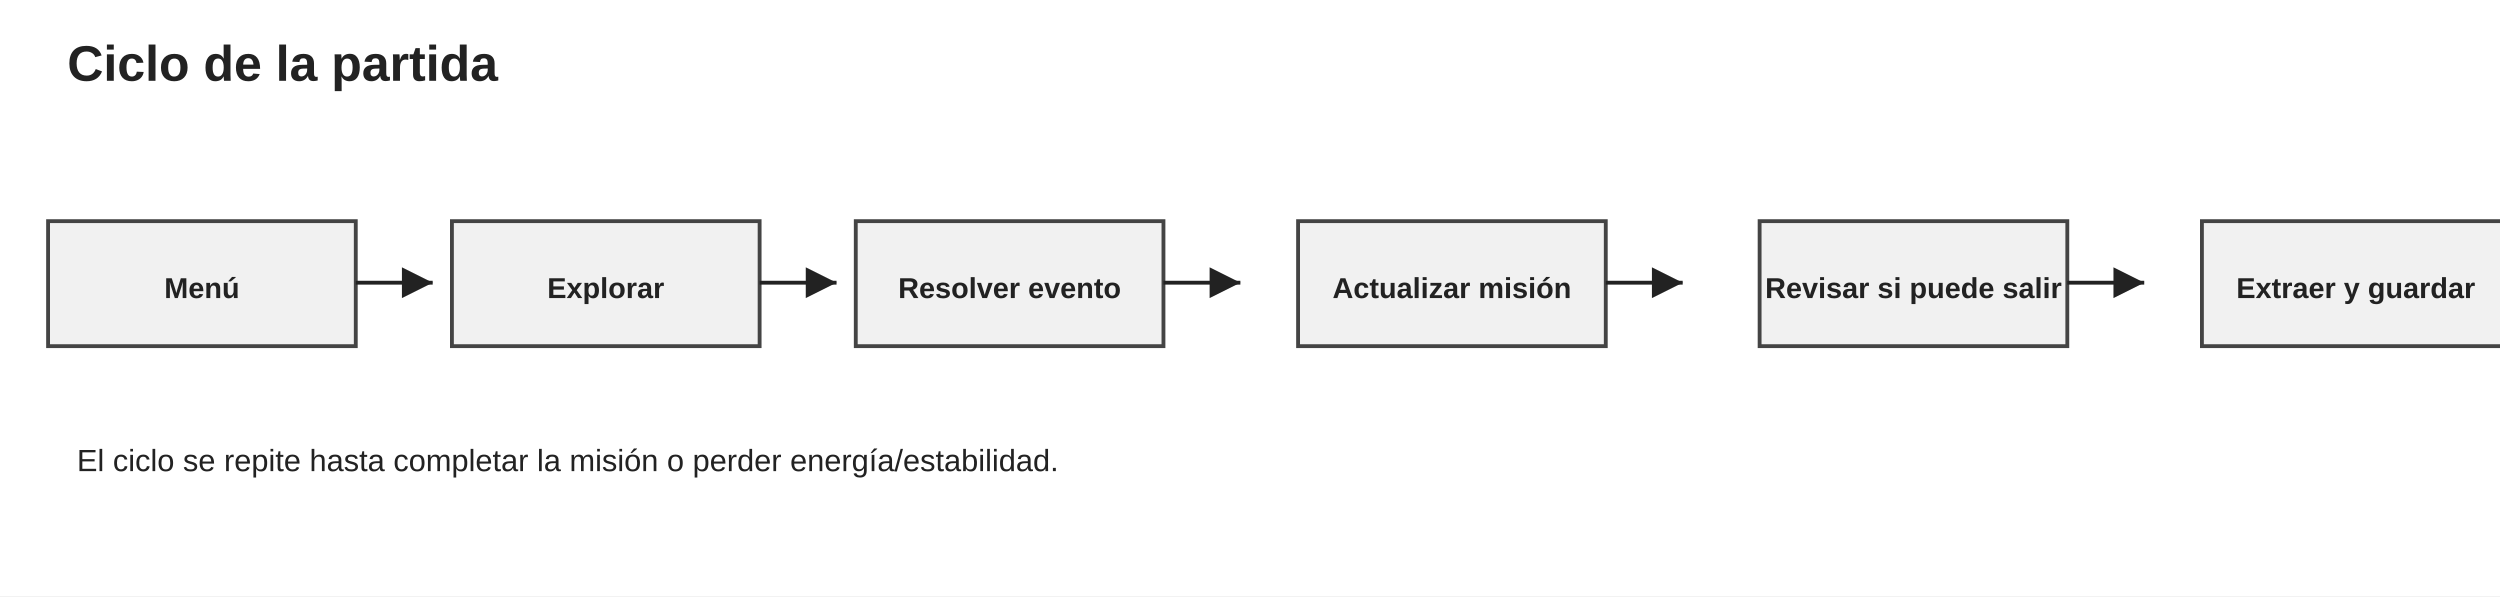
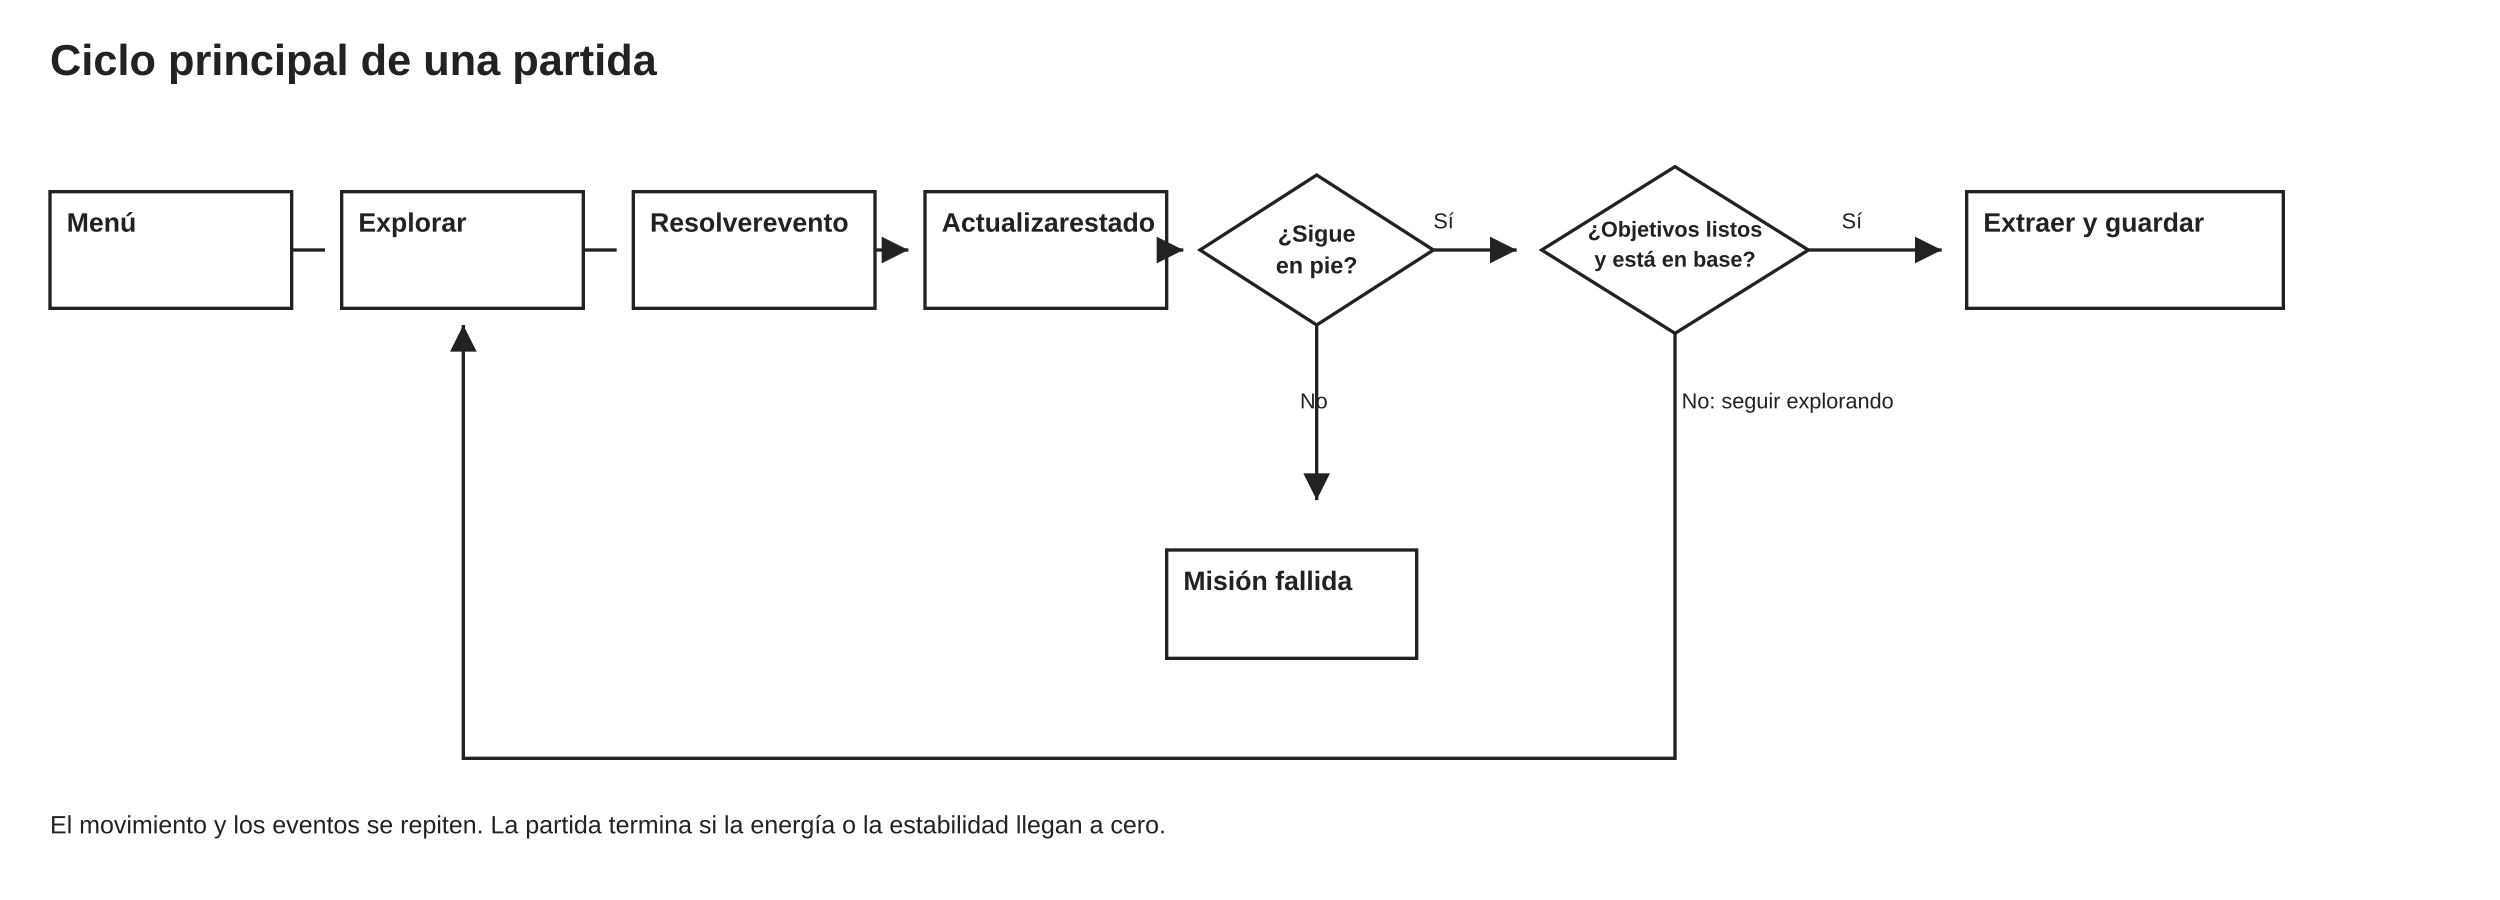
- <svg xmlns="http://www.w3.org/2000/svg" width="1300" height="310" viewBox="0 0 1300 310">
-   <rect width="1300" height="310" fill="white" />
-   <text x="35" y="42" font-family="Arial" font-size="26" fill="#222" font-weight="700">Ciclo de la partida</text>
-   <rect x="25" y="115" width="160" height="65" fill="#f1f1f1" stroke="#444" stroke-width="2" />
-   <text x="105" y="155" font-family="Arial" font-size="15" fill="#222" font-weight="700" text-anchor="middle">Menú</text>
-   <rect x="235" y="115" width="160" height="65" fill="#f1f1f1" stroke="#444" stroke-width="2" />
-   <text x="315" y="155" font-family="Arial" font-size="15" fill="#222" font-weight="700" text-anchor="middle">Explorar</text>
-   <rect x="445" y="115" width="160" height="65" fill="#f1f1f1" stroke="#444" stroke-width="2" />
-   <text x="525" y="155" font-family="Arial" font-size="15" fill="#222" font-weight="700" text-anchor="middle">Resolver evento</text>
-   <rect x="675" y="115" width="160" height="65" fill="#f1f1f1" stroke="#444" stroke-width="2" />
-   <text x="755" y="155" font-family="Arial" font-size="15" fill="#222" font-weight="700" text-anchor="middle">Actualizar misión</text>
-   <rect x="915" y="115" width="160" height="65" fill="#f1f1f1" stroke="#444" stroke-width="2" />
-   <text x="995" y="155" font-family="Arial" font-size="15" fill="#222" font-weight="700" text-anchor="middle">Revisar si puede salir</text>
-   <rect x="1145" y="115" width="160" height="65" fill="#f1f1f1" stroke="#444" stroke-width="2" />
-   <text x="1225" y="155" font-family="Arial" font-size="15" fill="#222" font-weight="700" text-anchor="middle">Extraer y guardar</text>
-   <path d="M185 147 H225" stroke="#222" stroke-width="2" marker-end="url(#a)" />
-   <path d="M395 147 H435" stroke="#222" stroke-width="2" marker-end="url(#a)" />
-   <path d="M605 147 H645" stroke="#222" stroke-width="2" marker-end="url(#a)" />
-   <path d="M835 147 H875" stroke="#222" stroke-width="2" marker-end="url(#a)" />
-   <path d="M1075 147 H1115" stroke="#222" stroke-width="2" marker-end="url(#a)" />
-   <text x="40" y="245" font-family="Arial" font-size="16" fill="#222" font-weight="400">El ciclo se repite hasta completar la misión o perder energía/estabilidad.</text>
+ <svg xmlns="http://www.w3.org/2000/svg" width="1500" height="540" viewBox="0 0 1500 540">
+   <rect width="1500" height="540" fill="white" />
+   <text x="30" y="45" font-family="Arial" font-size="26" fill="#222" font-weight="700">Ciclo principal de una partida</text>
+   <rect x="30" y="115" width="145" height="70" fill="white" stroke="#222" stroke-width="2" />
+   <text x="40" y="139" font-family="Arial" font-size="16" fill="#222" font-weight="700">Menú</text>
+   <rect x="205" y="115" width="145" height="70" fill="white" stroke="#222" stroke-width="2" />
+   <text x="215" y="139" font-family="Arial" font-size="16" fill="#222" font-weight="700">Explorar</text>
+   <rect x="380" y="115" width="145" height="70" fill="white" stroke="#222" stroke-width="2" />
+   <text x="390" y="139" font-family="Arial" font-size="16" fill="#222" font-weight="700">Resolver
+ evento</text>
+   <rect x="555" y="115" width="145" height="70" fill="white" stroke="#222" stroke-width="2" />
+   <text x="565" y="139" font-family="Arial" font-size="16" fill="#222" font-weight="700">Actualizar
+ estado</text>
+   <path d="M175 150 H195 M350 150 H370 M525 150 H545" stroke="#222" stroke-width="2" marker-end="url(#a)" />
+   <polygon points="720,150 790,105 860,150 790,195" fill="white" stroke="#222" stroke-width="2" />
+   <text x="790" y="145" font-family="Arial" font-size="14" fill="#222" font-weight="700" text-anchor="middle">¿Sigue</text>
+   <text x="790" y="164" font-family="Arial" font-size="14" fill="#222" font-weight="700" text-anchor="middle">en pie?</text>
+   <polygon points="925,150 1005,100 1085,150 1005,200" fill="white" stroke="#222" stroke-width="2" />
+   <text x="1005" y="142" font-family="Arial" font-size="13" fill="#222" font-weight="700" text-anchor="middle">¿Objetivos listos</text>
+   <text x="1005" y="160" font-family="Arial" font-size="13" fill="#222" font-weight="700" text-anchor="middle">y está en base?</text>
+   <rect x="1180" y="115" width="190" height="70" fill="white" stroke="#222" stroke-width="2" />
+   <text x="1190" y="139" font-family="Arial" font-size="16" fill="#222" font-weight="700">Extraer y guardar</text>
+   <rect x="700" y="330" width="150" height="65" fill="white" stroke="#222" stroke-width="2" />
+   <text x="710" y="354" font-family="Arial" font-size="16" fill="#222" font-weight="700">Misión fallida</text>
+   <path d="M700 150 H710" stroke="#222" stroke-width="2" marker-end="url(#a)" />
+   <path d="M860 150 H910" stroke="#222" stroke-width="2" marker-end="url(#a)" />
+   <text x="860" y="137" font-family="Arial" font-size="13" fill="#222" font-weight="400">Sí</text>
+   <path d="M790 195 V300" stroke="#222" stroke-width="2" marker-end="url(#a)" />
+   <text x="780" y="245" font-family="Arial" font-size="13" fill="#222" font-weight="400">No</text>
+   <path d="M1085 150 H1165" stroke="#222" stroke-width="2" marker-end="url(#a)" />
+   <text x="1105" y="137" font-family="Arial" font-size="13" fill="#222" font-weight="400">Sí</text>
+   <path d="M1005 200 V455 H278 V195" fill="none" stroke="#222" stroke-width="2" marker-end="url(#a)" />
+   <text x="1009" y="245" font-family="Arial" font-size="13" fill="#222" font-weight="400">No: seguir explorando</text>
+   <text x="30" y="500" font-family="Arial" font-size="15" fill="#222" font-weight="400">El movimiento y los eventos se repiten. La partida termina si la energía o la estabilidad llegan a cero.</text>
  <defs>
    <marker id="a" markerWidth="9" markerHeight="9" refX="8" refY="4" orient="auto">
      <path d="M0 0 L8 4 L0 8 z" fill="#222" />
    </marker>
  </defs>
</svg>
